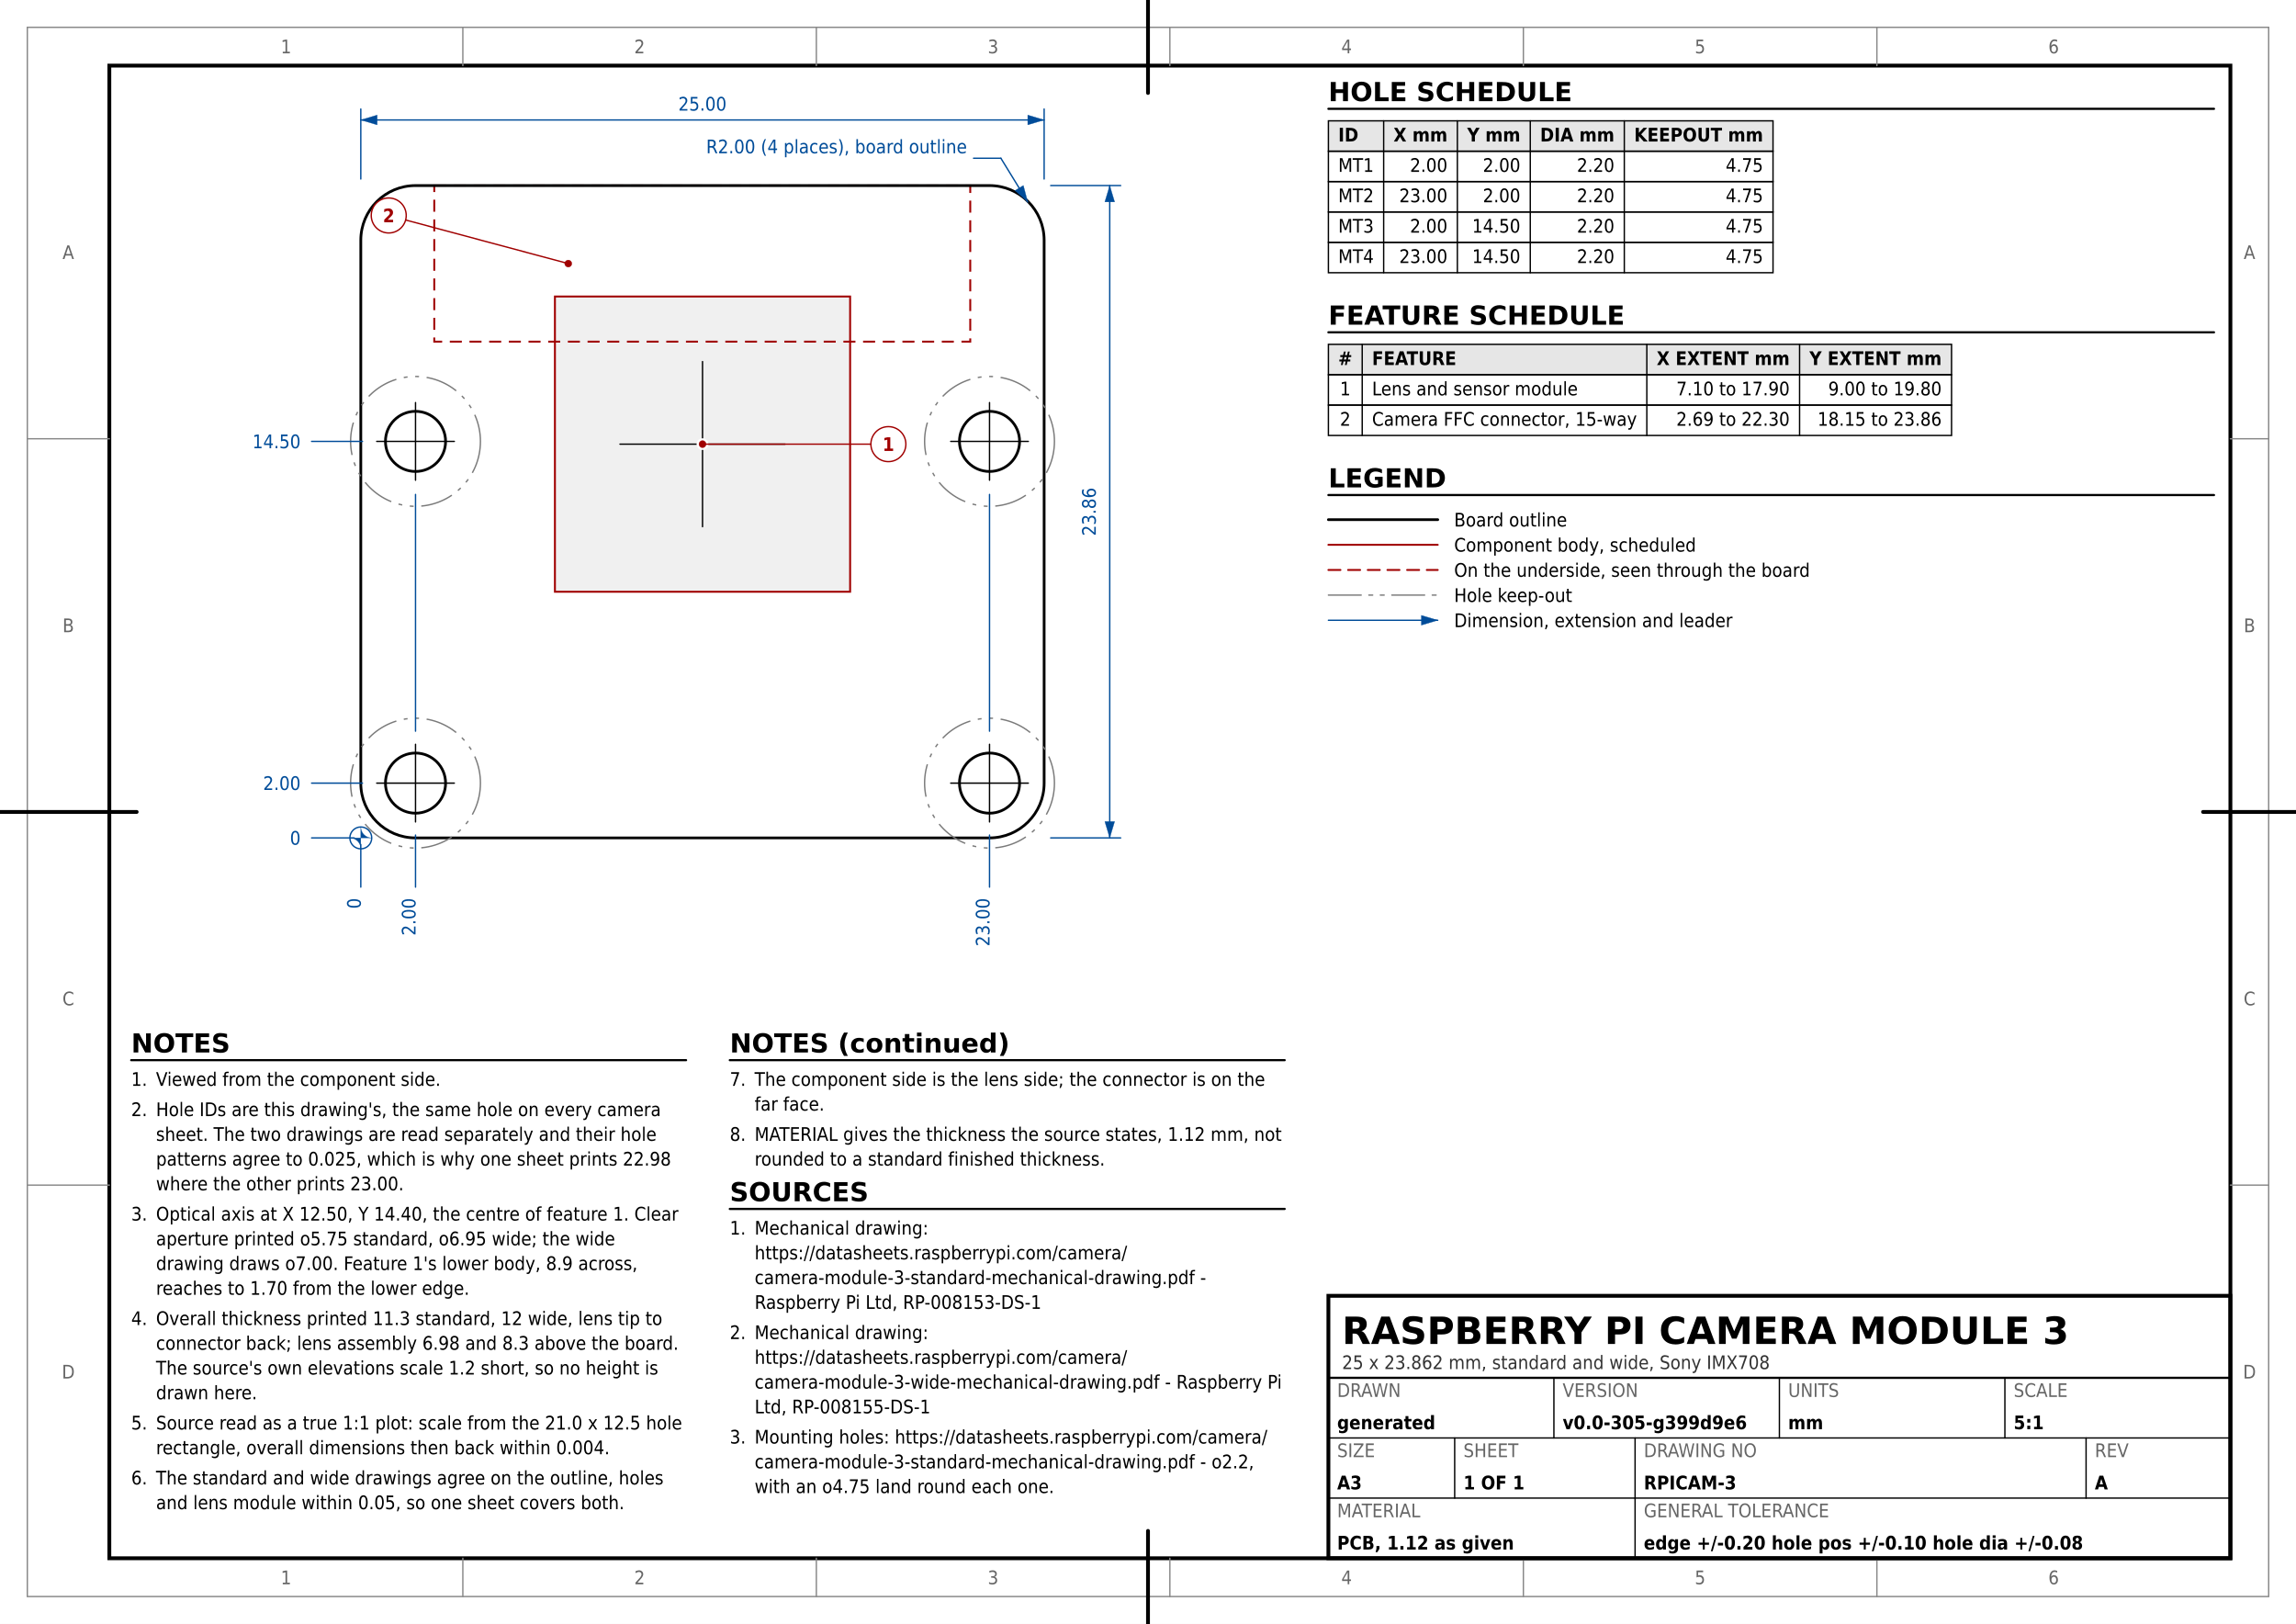
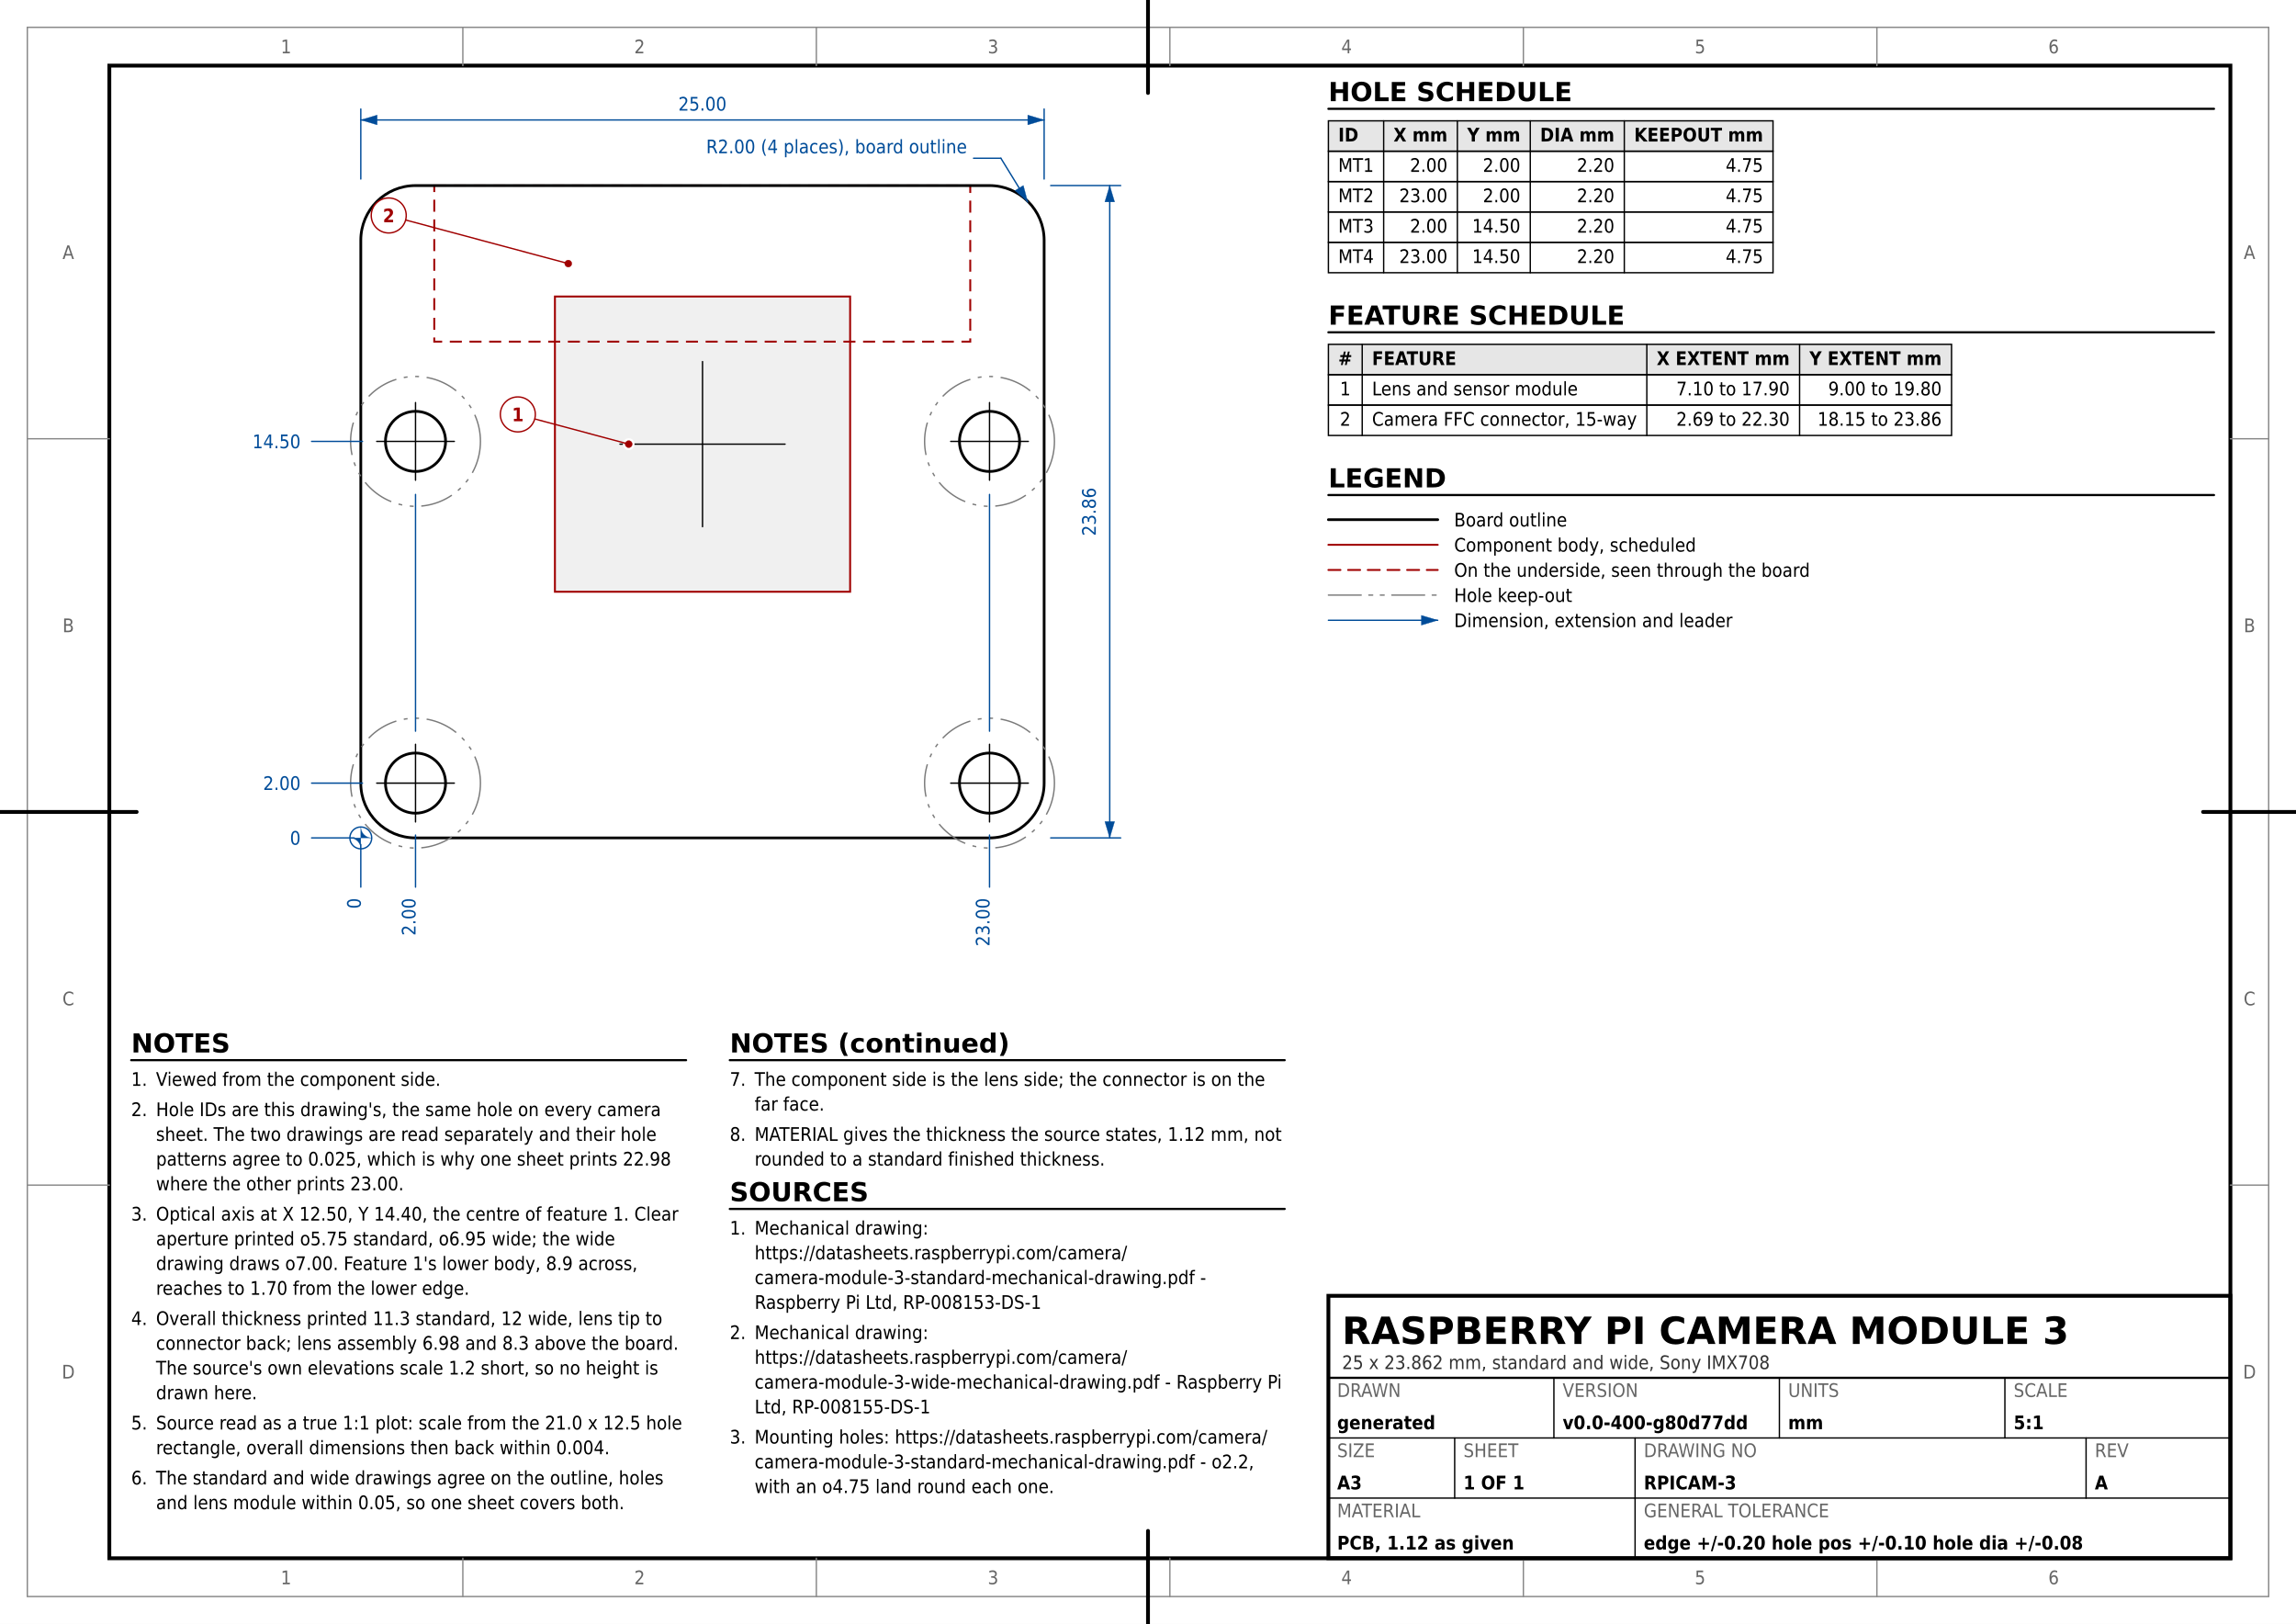
<svg xmlns="http://www.w3.org/2000/svg" version="1.1" width="420mm" height="297mm" viewBox="0 0 420 297">
  <rect width="100%" height="100%" fill="#ffffff" />
  <rect x="5" y="5" width="410" height="287" fill="none" stroke="#888888" stroke-width="0.25" />
  <rect x="20" y="12" width="388" height="273" fill="none" stroke="#000000" stroke-width="0.7" />
  <text x="52.333" y="289.75" font-family="DejaVu Sans Condensed, DejaVu Sans, Liberation Sans, sans-serif" font-size="3.429" fill="#666666" text-anchor="middle">1</text>
  <text x="52.333" y="9.75" font-family="DejaVu Sans Condensed, DejaVu Sans, Liberation Sans, sans-serif" font-size="3.429" fill="#666666" text-anchor="middle">1</text>
  <line x1="84.667" y1="292" x2="84.667" y2="285" stroke="#888888" stroke-width="0.25" stroke-linecap="round" />
  <line x1="84.667" y1="12" x2="84.667" y2="5" stroke="#888888" stroke-width="0.25" stroke-linecap="round" />
  <text x="117" y="289.75" font-family="DejaVu Sans Condensed, DejaVu Sans, Liberation Sans, sans-serif" font-size="3.429" fill="#666666" text-anchor="middle">2</text>
  <text x="117" y="9.75" font-family="DejaVu Sans Condensed, DejaVu Sans, Liberation Sans, sans-serif" font-size="3.429" fill="#666666" text-anchor="middle">2</text>
  <line x1="149.333" y1="292" x2="149.333" y2="285" stroke="#888888" stroke-width="0.25" stroke-linecap="round" />
  <line x1="149.333" y1="12" x2="149.333" y2="5" stroke="#888888" stroke-width="0.25" stroke-linecap="round" />
  <text x="181.667" y="289.75" font-family="DejaVu Sans Condensed, DejaVu Sans, Liberation Sans, sans-serif" font-size="3.429" fill="#666666" text-anchor="middle">3</text>
  <text x="181.667" y="9.75" font-family="DejaVu Sans Condensed, DejaVu Sans, Liberation Sans, sans-serif" font-size="3.429" fill="#666666" text-anchor="middle">3</text>
  <line x1="214" y1="292" x2="214" y2="285" stroke="#888888" stroke-width="0.25" stroke-linecap="round" />
  <line x1="214" y1="12" x2="214" y2="5" stroke="#888888" stroke-width="0.25" stroke-linecap="round" />
  <text x="246.333" y="289.75" font-family="DejaVu Sans Condensed, DejaVu Sans, Liberation Sans, sans-serif" font-size="3.429" fill="#666666" text-anchor="middle">4</text>
  <text x="246.333" y="9.75" font-family="DejaVu Sans Condensed, DejaVu Sans, Liberation Sans, sans-serif" font-size="3.429" fill="#666666" text-anchor="middle">4</text>
  <line x1="278.667" y1="292" x2="278.667" y2="285" stroke="#888888" stroke-width="0.25" stroke-linecap="round" />
  <line x1="278.667" y1="12" x2="278.667" y2="5" stroke="#888888" stroke-width="0.25" stroke-linecap="round" />
  <text x="311" y="289.75" font-family="DejaVu Sans Condensed, DejaVu Sans, Liberation Sans, sans-serif" font-size="3.429" fill="#666666" text-anchor="middle">5</text>
  <text x="311" y="9.75" font-family="DejaVu Sans Condensed, DejaVu Sans, Liberation Sans, sans-serif" font-size="3.429" fill="#666666" text-anchor="middle">5</text>
  <line x1="343.333" y1="292" x2="343.333" y2="285" stroke="#888888" stroke-width="0.25" stroke-linecap="round" />
  <line x1="343.333" y1="12" x2="343.333" y2="5" stroke="#888888" stroke-width="0.25" stroke-linecap="round" />
  <text x="375.667" y="289.75" font-family="DejaVu Sans Condensed, DejaVu Sans, Liberation Sans, sans-serif" font-size="3.429" fill="#666666" text-anchor="middle">6</text>
  <text x="375.667" y="9.75" font-family="DejaVu Sans Condensed, DejaVu Sans, Liberation Sans, sans-serif" font-size="3.429" fill="#666666" text-anchor="middle">6</text>
  <text x="12.5" y="252.125" font-family="DejaVu Sans Condensed, DejaVu Sans, Liberation Sans, sans-serif" font-size="3.429" fill="#666666" text-anchor="middle">D</text>
  <text x="411.5" y="252.125" font-family="DejaVu Sans Condensed, DejaVu Sans, Liberation Sans, sans-serif" font-size="3.429" fill="#666666" text-anchor="middle">D</text>
  <line x1="5" y1="216.75" x2="20" y2="216.75" stroke="#888888" stroke-width="0.25" stroke-linecap="round" />
  <line x1="408" y1="216.75" x2="415" y2="216.75" stroke="#888888" stroke-width="0.25" stroke-linecap="round" />
  <text x="12.5" y="183.875" font-family="DejaVu Sans Condensed, DejaVu Sans, Liberation Sans, sans-serif" font-size="3.429" fill="#666666" text-anchor="middle">C</text>
  <text x="411.5" y="183.875" font-family="DejaVu Sans Condensed, DejaVu Sans, Liberation Sans, sans-serif" font-size="3.429" fill="#666666" text-anchor="middle">C</text>
  <line x1="5" y1="148.5" x2="20" y2="148.5" stroke="#888888" stroke-width="0.25" stroke-linecap="round" />
  <line x1="408" y1="148.5" x2="415" y2="148.5" stroke="#888888" stroke-width="0.25" stroke-linecap="round" />
  <text x="12.5" y="115.625" font-family="DejaVu Sans Condensed, DejaVu Sans, Liberation Sans, sans-serif" font-size="3.429" fill="#666666" text-anchor="middle">B</text>
  <text x="411.5" y="115.625" font-family="DejaVu Sans Condensed, DejaVu Sans, Liberation Sans, sans-serif" font-size="3.429" fill="#666666" text-anchor="middle">B</text>
  <line x1="5" y1="80.25" x2="20" y2="80.25" stroke="#888888" stroke-width="0.25" stroke-linecap="round" />
  <line x1="408" y1="80.25" x2="415" y2="80.25" stroke="#888888" stroke-width="0.25" stroke-linecap="round" />
  <text x="12.5" y="47.375" font-family="DejaVu Sans Condensed, DejaVu Sans, Liberation Sans, sans-serif" font-size="3.429" fill="#666666" text-anchor="middle">A</text>
  <text x="411.5" y="47.375" font-family="DejaVu Sans Condensed, DejaVu Sans, Liberation Sans, sans-serif" font-size="3.429" fill="#666666" text-anchor="middle">A</text>
  <line x1="210" y1="297" x2="210" y2="280" stroke="#000000" stroke-width="0.7" stroke-linecap="round" />
  <line x1="210" y1="17" x2="210" y2="0" stroke="#000000" stroke-width="0.7" stroke-linecap="round" />
  <line x1="0" y1="148.5" x2="25" y2="148.5" stroke="#000000" stroke-width="0.7" stroke-linecap="round" />
  <line x1="403" y1="148.5" x2="420" y2="148.5" stroke="#000000" stroke-width="0.7" stroke-linecap="round" />
  <rect x="101.51" y="54.23" width="54" height="54" fill="#f0f0f0" stroke="#a00000" stroke-width="0.35" />
  <line x1="113.41" y1="81.23" x2="143.61" y2="81.23" stroke="#000000" stroke-width="0.25" stroke-linecap="round" />
  <line x1="128.51" y1="96.33" x2="128.51" y2="66.13" stroke="#000000" stroke-width="0.25" stroke-linecap="round" />
  <rect x="79.44" y="33.935" width="98.045" height="28.55" fill="none" stroke="#a00000" stroke-width="0.35" stroke-dasharray="2.2,1.4" />
  <path d="M 76 153.25 L 181 153.25 A 10 10 0 0 0 191 143.25 L 191 43.94 A 10 10 0 0 0 181 33.94 L 76 33.94 A 10 10 0 0 0 66 43.94 L 66 143.25 A 10 10 0 0 0 76 153.25 L 181 153.25 Z" fill="none" stroke="#000000" stroke-width="0.5" stroke-linejoin="round" stroke-linecap="round" />
  <circle cx="76.01" cy="143.23" r="11.875" fill="none" stroke="#7a7a7a" stroke-width="0.25" stroke-dasharray="6.0,1.4,0.7,1.4,0.7,1.4" />
  <circle cx="76.01" cy="143.23" r="5.5" fill="#ffffff" stroke="#000000" stroke-width="0.5" />
  <line x1="68.91" y1="143.23" x2="83.11" y2="143.23" stroke="#000000" stroke-width="0.25" stroke-linecap="round" />
  <line x1="76.01" y1="150.33" x2="76.01" y2="136.13" stroke="#000000" stroke-width="0.25" stroke-linecap="round" />
  <circle cx="181.01" cy="143.23" r="11.875" fill="none" stroke="#7a7a7a" stroke-width="0.25" stroke-dasharray="6.0,1.4,0.7,1.4,0.7,1.4" />
  <circle cx="181.01" cy="143.23" r="5.5" fill="#ffffff" stroke="#000000" stroke-width="0.5" />
  <line x1="173.91" y1="143.23" x2="188.11" y2="143.23" stroke="#000000" stroke-width="0.25" stroke-linecap="round" />
  <line x1="181.01" y1="150.33" x2="181.01" y2="136.13" stroke="#000000" stroke-width="0.25" stroke-linecap="round" />
  <circle cx="76.01" cy="80.73" r="11.875" fill="none" stroke="#7a7a7a" stroke-width="0.25" stroke-dasharray="6.0,1.4,0.7,1.4,0.7,1.4" />
  <circle cx="76.01" cy="80.73" r="5.5" fill="#ffffff" stroke="#000000" stroke-width="0.5" />
  <line x1="68.91" y1="80.73" x2="83.11" y2="80.73" stroke="#000000" stroke-width="0.25" stroke-linecap="round" />
  <line x1="76.01" y1="87.83" x2="76.01" y2="73.63" stroke="#000000" stroke-width="0.25" stroke-linecap="round" />
  <circle cx="181.01" cy="80.73" r="11.875" fill="none" stroke="#7a7a7a" stroke-width="0.25" stroke-dasharray="6.0,1.4,0.7,1.4,0.7,1.4" />
  <circle cx="181.01" cy="80.73" r="5.5" fill="#ffffff" stroke="#000000" stroke-width="0.5" />
  <line x1="173.91" y1="80.73" x2="188.11" y2="80.73" stroke="#000000" stroke-width="0.25" stroke-linecap="round" />
  <line x1="181.01" y1="87.83" x2="181.01" y2="73.63" stroke="#000000" stroke-width="0.25" stroke-linecap="round" />
-   <circle cx="128.51" cy="81.23" r="1.05" fill="#ffffff" stroke="#ffffff" stroke-width="0.05" />
-   <circle cx="128.51" cy="81.23" r="0.65" fill="#a00000" stroke="#a00000" stroke-width="0.05" />
-   <line x1="128.51" y1="81.23" x2="159.31" y2="81.23" stroke="#a00000" stroke-width="0.25" stroke-linecap="round" />
-   <circle cx="162.51" cy="81.23" r="3.2" fill="#ffffff" stroke="#a00000" stroke-width="0.25" />
-   <text x="162.51" y="82.48" font-family="DejaVu Sans Condensed, DejaVu Sans, Liberation Sans, sans-serif" font-size="3.429" fill="#a00000" text-anchor="middle" font-weight="bold">1</text>
+   <circle cx="115.01" cy="81.23" r="1.05" fill="#ffffff" stroke="#ffffff" stroke-width="0.05" />
+   <circle cx="115.01" cy="81.23" r="0.65" fill="#a00000" stroke="#a00000" stroke-width="0.05" />
+   <line x1="115.01" y1="81.23" x2="97.817" y2="76.623" stroke="#a00000" stroke-width="0.25" stroke-linecap="round" />
+   <circle cx="94.726" cy="75.795" r="3.2" fill="#ffffff" stroke="#a00000" stroke-width="0.25" />
+   <text x="94.726" y="77.045" font-family="DejaVu Sans Condensed, DejaVu Sans, Liberation Sans, sans-serif" font-size="3.429" fill="#a00000" text-anchor="middle" font-weight="bold">1</text>
  <circle cx="103.951" cy="48.21" r="1.05" fill="#ffffff" stroke="#ffffff" stroke-width="0.05" />
  <circle cx="103.951" cy="48.21" r="0.65" fill="#a00000" stroke="#a00000" stroke-width="0.05" />
  <line x1="103.951" y1="48.21" x2="74.201" y2="40.238" stroke="#a00000" stroke-width="0.25" stroke-linecap="round" />
  <circle cx="71.11" cy="39.41" r="3.2" fill="#ffffff" stroke="#a00000" stroke-width="0.25" />
  <text x="71.11" y="40.66" font-family="DejaVu Sans Condensed, DejaVu Sans, Liberation Sans, sans-serif" font-size="3.429" fill="#a00000" text-anchor="middle" font-weight="bold">2</text>
  <line x1="66" y1="162.25" x2="66" y2="154.45" stroke="#004c99" stroke-width="0.25" stroke-linecap="round" />
  <text x="66" y="165.231" font-family="DejaVu Sans Condensed, DejaVu Sans, Liberation Sans, sans-serif" font-size="3.429" fill="#004c99" text-anchor="middle" transform="rotate(-90 66 165.2313)">0</text>
  <line x1="76.01" y1="162.25" x2="76.01" y2="152.73" stroke="#004c99" stroke-width="0.25" stroke-linecap="round" />
  <line x1="76.01" y1="133.73" x2="76.01" y2="90.43" stroke="#004c99" stroke-width="0.25" stroke-linecap="round" />
  <text x="76.01" y="167.684" font-family="DejaVu Sans Condensed, DejaVu Sans, Liberation Sans, sans-serif" font-size="3.429" fill="#004c99" text-anchor="middle" transform="rotate(-90 76.01 167.6835)">2.00</text>
  <line x1="181.01" y1="162.25" x2="181.01" y2="152.73" stroke="#004c99" stroke-width="0.25" stroke-linecap="round" />
  <line x1="181.01" y1="133.73" x2="181.01" y2="90.43" stroke="#004c99" stroke-width="0.25" stroke-linecap="round" />
  <text x="181.01" y="168.665" font-family="DejaVu Sans Condensed, DejaVu Sans, Liberation Sans, sans-serif" font-size="3.429" fill="#004c99" text-anchor="middle" transform="rotate(-90 181.01 168.6648)">23.00</text>
  <line x1="57" y1="153.25" x2="64.8" y2="153.25" stroke="#004c99" stroke-width="0.25" stroke-linecap="round" />
  <text x="55" y="154.5" font-family="DejaVu Sans Condensed, DejaVu Sans, Liberation Sans, sans-serif" font-size="3.429" fill="#004c99" text-anchor="end">0</text>
  <line x1="57" y1="143.23" x2="66.31" y2="143.23" stroke="#004c99" stroke-width="0.25" stroke-linecap="round" />
  <text x="55" y="144.48" font-family="DejaVu Sans Condensed, DejaVu Sans, Liberation Sans, sans-serif" font-size="3.429" fill="#004c99" text-anchor="end">2.00</text>
  <line x1="57" y1="80.73" x2="66.31" y2="80.73" stroke="#004c99" stroke-width="0.25" stroke-linecap="round" />
  <text x="55" y="81.98" font-family="DejaVu Sans Condensed, DejaVu Sans, Liberation Sans, sans-serif" font-size="3.429" fill="#004c99" text-anchor="end">14.50</text>
  <line x1="66" y1="32.74" x2="66" y2="19.94" stroke="#004c99" stroke-width="0.25" stroke-linecap="round" />
  <line x1="191" y1="32.74" x2="191" y2="19.94" stroke="#004c99" stroke-width="0.25" stroke-linecap="round" />
  <line x1="66" y1="21.94" x2="191" y2="21.94" stroke="#004c99" stroke-width="0.25" stroke-linecap="round" />
  <polygon points="66,21.94 69,22.84 69,21.04" fill="#004c99" stroke="#004c99" stroke-width="0.05" stroke-linejoin="round" />
  <polygon points="191,21.94 188,21.04 188,22.84" fill="#004c99" stroke="#004c99" stroke-width="0.05" stroke-linejoin="round" />
  <text x="128.5" y="20.231" font-family="DejaVu Sans Condensed, DejaVu Sans, Liberation Sans, sans-serif" font-size="3.429" fill="#004c99" text-anchor="middle">25.00</text>
  <line x1="192.2" y1="153.25" x2="205" y2="153.25" stroke="#004c99" stroke-width="0.25" stroke-linecap="round" />
  <line x1="192.2" y1="33.94" x2="205" y2="33.94" stroke="#004c99" stroke-width="0.25" stroke-linecap="round" />
  <line x1="203" y1="153.25" x2="203" y2="33.94" stroke="#004c99" stroke-width="0.25" stroke-linecap="round" />
  <polygon points="203,153.25 203.9,150.25 202.1,150.25" fill="#004c99" stroke="#004c99" stroke-width="0.05" stroke-linejoin="round" />
  <polygon points="203,33.94 202.1,36.94 203.9,36.94" fill="#004c99" stroke="#004c99" stroke-width="0.05" stroke-linejoin="round" />
  <text x="200.445" y="93.595" font-family="DejaVu Sans Condensed, DejaVu Sans, Liberation Sans, sans-serif" font-size="3.429" fill="#004c99" text-anchor="middle" transform="rotate(-90 200.4453 93.595)">23.86</text>
  <circle cx="66" cy="153.25" r="2" fill="none" stroke="#004c99" stroke-width="0.25" />
  <path d="M 66.0 153.25 L 68.0 153.25 A 2.0 2.0 0 0 1 66.0 151.25 Z" fill="#004c99" stroke="#004c99" stroke-width="0.05" stroke-linejoin="round" stroke-linecap="round" />
  <path d="M 66.0 153.25 L 64.0 153.25 A 2.0 2.0 0 0 1 66.0 155.25 Z" fill="#004c99" stroke="#004c99" stroke-width="0.05" stroke-linejoin="round" stroke-linecap="round" />
  <polygon points="188,36.94 187.197,33.913 185.663,34.855" fill="#004c99" stroke="#004c99" stroke-width="0.05" stroke-linejoin="round" />
  <line x1="188" y1="36.94" x2="183.087" y2="28.94" stroke="#004c99" stroke-width="0.25" stroke-linecap="round" />
  <line x1="183.087" y1="28.94" x2="178.087" y2="28.94" stroke="#004c99" stroke-width="0.25" stroke-linecap="round" />
  <text x="176.887" y="28.04" font-family="DejaVu Sans Condensed, DejaVu Sans, Liberation Sans, sans-serif" font-size="3.429" fill="#004c99" text-anchor="end">R2.00 (4 places), board outline</text>
  <text x="243" y="18.5" font-family="DejaVu Sans, Liberation Sans, sans-serif" font-size="4.801" fill="#000000" text-anchor="start" font-weight="bold">HOLE SCHEDULE</text>
  <line x1="243" y1="19.9" x2="405" y2="19.9" stroke="#000000" stroke-width="0.4" stroke-linecap="round" />
  <rect x="243" y="22.1" width="81.333" height="5.556" fill="#e6e6e6" stroke="#000000" stroke-width="0.25" />
  <text x="244.8" y="25.878" font-family="DejaVu Sans Condensed, DejaVu Sans, Liberation Sans, sans-serif" font-size="3.429" fill="#000000" text-anchor="start" font-weight="bold">ID</text>
  <text x="264.791" y="25.878" font-family="DejaVu Sans Condensed, DejaVu Sans, Liberation Sans, sans-serif" font-size="3.429" fill="#000000" text-anchor="end" font-weight="bold">X mm</text>
  <text x="278.129" y="25.878" font-family="DejaVu Sans Condensed, DejaVu Sans, Liberation Sans, sans-serif" font-size="3.429" fill="#000000" text-anchor="end" font-weight="bold">Y mm</text>
  <text x="295.329" y="25.878" font-family="DejaVu Sans Condensed, DejaVu Sans, Liberation Sans, sans-serif" font-size="3.429" fill="#000000" text-anchor="end" font-weight="bold">DIA mm</text>
  <text x="322.533" y="25.878" font-family="DejaVu Sans Condensed, DejaVu Sans, Liberation Sans, sans-serif" font-size="3.429" fill="#000000" text-anchor="end" font-weight="bold">KEEPOUT mm</text>
  <rect x="243" y="27.656" width="81.333" height="5.556" fill="none" stroke="#000000" stroke-width="0.25" />
  <text x="244.8" y="31.433" font-family="DejaVu Sans Condensed, DejaVu Sans, Liberation Sans, sans-serif" font-size="3.429" fill="#000000" text-anchor="start">MT1</text>
  <text x="264.791" y="31.433" font-family="DejaVu Sans Condensed, DejaVu Sans, Liberation Sans, sans-serif" font-size="3.429" fill="#000000" text-anchor="end">2.00</text>
  <text x="278.129" y="31.433" font-family="DejaVu Sans Condensed, DejaVu Sans, Liberation Sans, sans-serif" font-size="3.429" fill="#000000" text-anchor="end">2.00</text>
  <text x="295.329" y="31.433" font-family="DejaVu Sans Condensed, DejaVu Sans, Liberation Sans, sans-serif" font-size="3.429" fill="#000000" text-anchor="end">2.20</text>
  <text x="322.533" y="31.433" font-family="DejaVu Sans Condensed, DejaVu Sans, Liberation Sans, sans-serif" font-size="3.429" fill="#000000" text-anchor="end">4.75</text>
  <rect x="243" y="33.211" width="81.333" height="5.556" fill="none" stroke="#000000" stroke-width="0.25" />
  <text x="244.8" y="36.989" font-family="DejaVu Sans Condensed, DejaVu Sans, Liberation Sans, sans-serif" font-size="3.429" fill="#000000" text-anchor="start">MT2</text>
  <text x="264.791" y="36.989" font-family="DejaVu Sans Condensed, DejaVu Sans, Liberation Sans, sans-serif" font-size="3.429" fill="#000000" text-anchor="end">23.00</text>
  <text x="278.129" y="36.989" font-family="DejaVu Sans Condensed, DejaVu Sans, Liberation Sans, sans-serif" font-size="3.429" fill="#000000" text-anchor="end">2.00</text>
  <text x="295.329" y="36.989" font-family="DejaVu Sans Condensed, DejaVu Sans, Liberation Sans, sans-serif" font-size="3.429" fill="#000000" text-anchor="end">2.20</text>
  <text x="322.533" y="36.989" font-family="DejaVu Sans Condensed, DejaVu Sans, Liberation Sans, sans-serif" font-size="3.429" fill="#000000" text-anchor="end">4.75</text>
  <rect x="243" y="38.767" width="81.333" height="5.556" fill="none" stroke="#000000" stroke-width="0.25" />
  <text x="244.8" y="42.544" font-family="DejaVu Sans Condensed, DejaVu Sans, Liberation Sans, sans-serif" font-size="3.429" fill="#000000" text-anchor="start">MT3</text>
  <text x="264.791" y="42.544" font-family="DejaVu Sans Condensed, DejaVu Sans, Liberation Sans, sans-serif" font-size="3.429" fill="#000000" text-anchor="end">2.00</text>
  <text x="278.129" y="42.544" font-family="DejaVu Sans Condensed, DejaVu Sans, Liberation Sans, sans-serif" font-size="3.429" fill="#000000" text-anchor="end">14.50</text>
  <text x="295.329" y="42.544" font-family="DejaVu Sans Condensed, DejaVu Sans, Liberation Sans, sans-serif" font-size="3.429" fill="#000000" text-anchor="end">2.20</text>
  <text x="322.533" y="42.544" font-family="DejaVu Sans Condensed, DejaVu Sans, Liberation Sans, sans-serif" font-size="3.429" fill="#000000" text-anchor="end">4.75</text>
  <rect x="243" y="44.322" width="81.333" height="5.556" fill="none" stroke="#000000" stroke-width="0.25" />
  <text x="244.8" y="48.1" font-family="DejaVu Sans Condensed, DejaVu Sans, Liberation Sans, sans-serif" font-size="3.429" fill="#000000" text-anchor="start">MT4</text>
  <text x="264.791" y="48.1" font-family="DejaVu Sans Condensed, DejaVu Sans, Liberation Sans, sans-serif" font-size="3.429" fill="#000000" text-anchor="end">23.00</text>
  <text x="278.129" y="48.1" font-family="DejaVu Sans Condensed, DejaVu Sans, Liberation Sans, sans-serif" font-size="3.429" fill="#000000" text-anchor="end">14.50</text>
  <text x="295.329" y="48.1" font-family="DejaVu Sans Condensed, DejaVu Sans, Liberation Sans, sans-serif" font-size="3.429" fill="#000000" text-anchor="end">2.20</text>
  <text x="322.533" y="48.1" font-family="DejaVu Sans Condensed, DejaVu Sans, Liberation Sans, sans-serif" font-size="3.429" fill="#000000" text-anchor="end">4.75</text>
  <line x1="253.109" y1="22.1" x2="253.109" y2="49.878" stroke="#000000" stroke-width="0.25" stroke-linecap="round" />
  <line x1="266.591" y1="22.1" x2="266.591" y2="49.878" stroke="#000000" stroke-width="0.25" stroke-linecap="round" />
  <line x1="279.929" y1="22.1" x2="279.929" y2="49.878" stroke="#000000" stroke-width="0.25" stroke-linecap="round" />
  <line x1="297.129" y1="22.1" x2="297.129" y2="49.878" stroke="#000000" stroke-width="0.25" stroke-linecap="round" />
  <text x="243" y="59.378" font-family="DejaVu Sans, Liberation Sans, sans-serif" font-size="4.801" fill="#000000" text-anchor="start" font-weight="bold">FEATURE SCHEDULE</text>
  <line x1="243" y1="60.778" x2="405" y2="60.778" stroke="#000000" stroke-width="0.4" stroke-linecap="round" />
  <rect x="243" y="62.978" width="113.99" height="5.556" fill="#e6e6e6" stroke="#000000" stroke-width="0.25" />
  <text x="246.093" y="66.756" font-family="DejaVu Sans Condensed, DejaVu Sans, Liberation Sans, sans-serif" font-size="3.429" fill="#000000" text-anchor="middle" font-weight="bold">#</text>
  <text x="250.985" y="66.756" font-family="DejaVu Sans Condensed, DejaVu Sans, Liberation Sans, sans-serif" font-size="3.429" fill="#000000" text-anchor="start" font-weight="bold">FEATURE</text>
  <text x="327.392" y="66.756" font-family="DejaVu Sans Condensed, DejaVu Sans, Liberation Sans, sans-serif" font-size="3.429" fill="#000000" text-anchor="end" font-weight="bold">X EXTENT mm</text>
  <text x="355.19" y="66.756" font-family="DejaVu Sans Condensed, DejaVu Sans, Liberation Sans, sans-serif" font-size="3.429" fill="#000000" text-anchor="end" font-weight="bold">Y EXTENT mm</text>
  <rect x="243" y="68.533" width="113.99" height="5.556" fill="none" stroke="#000000" stroke-width="0.25" />
  <text x="246.093" y="72.311" font-family="DejaVu Sans Condensed, DejaVu Sans, Liberation Sans, sans-serif" font-size="3.429" fill="#000000" text-anchor="middle">1</text>
  <text x="250.985" y="72.311" font-family="DejaVu Sans Condensed, DejaVu Sans, Liberation Sans, sans-serif" font-size="3.429" fill="#000000" text-anchor="start">Lens and sensor module</text>
  <text x="327.392" y="72.311" font-family="DejaVu Sans Condensed, DejaVu Sans, Liberation Sans, sans-serif" font-size="3.429" fill="#000000" text-anchor="end">7.10 to 17.90</text>
  <text x="355.19" y="72.311" font-family="DejaVu Sans Condensed, DejaVu Sans, Liberation Sans, sans-serif" font-size="3.429" fill="#000000" text-anchor="end">9.00 to 19.80</text>
  <rect x="243" y="74.089" width="113.99" height="5.556" fill="none" stroke="#000000" stroke-width="0.25" />
  <text x="246.093" y="77.867" font-family="DejaVu Sans Condensed, DejaVu Sans, Liberation Sans, sans-serif" font-size="3.429" fill="#000000" text-anchor="middle">2</text>
  <text x="250.985" y="77.867" font-family="DejaVu Sans Condensed, DejaVu Sans, Liberation Sans, sans-serif" font-size="3.429" fill="#000000" text-anchor="start">Camera FFC connector, 15-way</text>
  <text x="327.392" y="77.867" font-family="DejaVu Sans Condensed, DejaVu Sans, Liberation Sans, sans-serif" font-size="3.429" fill="#000000" text-anchor="end">2.69 to 22.30</text>
  <text x="355.19" y="77.867" font-family="DejaVu Sans Condensed, DejaVu Sans, Liberation Sans, sans-serif" font-size="3.429" fill="#000000" text-anchor="end">18.15 to 23.86</text>
  <line x1="249.185" y1="62.978" x2="249.185" y2="79.644" stroke="#000000" stroke-width="0.25" stroke-linecap="round" />
  <line x1="301.249" y1="62.978" x2="301.249" y2="79.644" stroke="#000000" stroke-width="0.25" stroke-linecap="round" />
  <line x1="329.192" y1="62.978" x2="329.192" y2="79.644" stroke="#000000" stroke-width="0.25" stroke-linecap="round" />
  <text x="243" y="89.144" font-family="DejaVu Sans, Liberation Sans, sans-serif" font-size="4.801" fill="#000000" text-anchor="start" font-weight="bold">LEGEND</text>
  <line x1="243" y1="90.544" x2="405" y2="90.544" stroke="#000000" stroke-width="0.4" stroke-linecap="round" />
  <line x1="243" y1="95.044" x2="263" y2="95.044" stroke="#000000" stroke-width="0.5" stroke-linecap="round" />
  <text x="266" y="96.294" font-family="DejaVu Sans Condensed, DejaVu Sans, Liberation Sans, sans-serif" font-size="3.429" fill="#000000" text-anchor="start">Board outline</text>
  <line x1="243" y1="99.644" x2="263" y2="99.644" stroke="#a00000" stroke-width="0.35" stroke-linecap="round" />
  <text x="266" y="100.894" font-family="DejaVu Sans Condensed, DejaVu Sans, Liberation Sans, sans-serif" font-size="3.429" fill="#000000" text-anchor="start">Component body, scheduled</text>
  <line x1="243" y1="104.244" x2="263" y2="104.244" stroke="#a00000" stroke-width="0.35" stroke-linecap="round" stroke-dasharray="2.2,1.4" />
  <text x="266" y="105.494" font-family="DejaVu Sans Condensed, DejaVu Sans, Liberation Sans, sans-serif" font-size="3.429" fill="#000000" text-anchor="start">On the underside, seen through the board</text>
  <line x1="243" y1="108.844" x2="263" y2="108.844" stroke="#7a7a7a" stroke-width="0.25" stroke-linecap="round" stroke-dasharray="6.0,1.4,0.7,1.4,0.7,1.4" />
  <text x="266" y="110.094" font-family="DejaVu Sans Condensed, DejaVu Sans, Liberation Sans, sans-serif" font-size="3.429" fill="#000000" text-anchor="start">Hole keep-out</text>
  <line x1="243" y1="113.444" x2="263" y2="113.444" stroke="#004c99" stroke-width="0.25" stroke-linecap="round" />
  <polygon points="263,113.444 260,112.544 260,114.344" fill="#004c99" stroke="#004c99" stroke-width="0.05" stroke-linejoin="round" />
  <text x="266" y="114.694" font-family="DejaVu Sans Condensed, DejaVu Sans, Liberation Sans, sans-serif" font-size="3.429" fill="#000000" text-anchor="start">Dimension, extension and leader</text>
  <text x="24" y="192.5" font-family="DejaVu Sans, Liberation Sans, sans-serif" font-size="4.801" fill="#000000" text-anchor="start" font-weight="bold">NOTES</text>
  <line x1="24" y1="193.9" x2="125.5" y2="193.9" stroke="#000000" stroke-width="0.4" stroke-linecap="round" />
  <text x="24" y="198.6" font-family="DejaVu Sans Condensed, DejaVu Sans, Liberation Sans, sans-serif" font-size="3.429" fill="#000000" text-anchor="start">1.</text>
  <text x="28.542" y="198.6" font-family="DejaVu Sans Condensed, DejaVu Sans, Liberation Sans, sans-serif" font-size="3.429" fill="#000000" text-anchor="start">Viewed from the component side.</text>
  <text x="24" y="204.127" font-family="DejaVu Sans Condensed, DejaVu Sans, Liberation Sans, sans-serif" font-size="3.429" fill="#000000" text-anchor="start">2.</text>
  <text x="28.542" y="204.127" font-family="DejaVu Sans Condensed, DejaVu Sans, Liberation Sans, sans-serif" font-size="3.429" fill="#000000" text-anchor="start">Hole IDs are this drawing's, the same hole on every camera</text>
  <text x="28.542" y="208.654" font-family="DejaVu Sans Condensed, DejaVu Sans, Liberation Sans, sans-serif" font-size="3.429" fill="#000000" text-anchor="start">sheet. The two drawings are read separately and their hole</text>
  <text x="28.542" y="213.18" font-family="DejaVu Sans Condensed, DejaVu Sans, Liberation Sans, sans-serif" font-size="3.429" fill="#000000" text-anchor="start">patterns agree to 0.025, which is why one sheet prints 22.98</text>
  <text x="28.542" y="217.707" font-family="DejaVu Sans Condensed, DejaVu Sans, Liberation Sans, sans-serif" font-size="3.429" fill="#000000" text-anchor="start">where the other prints 23.00.</text>
  <text x="24" y="223.234" font-family="DejaVu Sans Condensed, DejaVu Sans, Liberation Sans, sans-serif" font-size="3.429" fill="#000000" text-anchor="start">3.</text>
  <text x="28.542" y="223.234" font-family="DejaVu Sans Condensed, DejaVu Sans, Liberation Sans, sans-serif" font-size="3.429" fill="#000000" text-anchor="start">Optical axis at X 12.50, Y 14.40, the centre of feature 1. Clear</text>
  <text x="28.542" y="227.761" font-family="DejaVu Sans Condensed, DejaVu Sans, Liberation Sans, sans-serif" font-size="3.429" fill="#000000" text-anchor="start">aperture printed o5.75 standard, o6.95 wide; the wide</text>
  <text x="28.542" y="232.287" font-family="DejaVu Sans Condensed, DejaVu Sans, Liberation Sans, sans-serif" font-size="3.429" fill="#000000" text-anchor="start">drawing draws o7.00. Feature 1's lower body, 8.9 across,</text>
  <text x="28.542" y="236.814" font-family="DejaVu Sans Condensed, DejaVu Sans, Liberation Sans, sans-serif" font-size="3.429" fill="#000000" text-anchor="start">reaches to 1.70 from the lower edge.</text>
  <text x="24" y="242.341" font-family="DejaVu Sans Condensed, DejaVu Sans, Liberation Sans, sans-serif" font-size="3.429" fill="#000000" text-anchor="start">4.</text>
  <text x="28.542" y="242.341" font-family="DejaVu Sans Condensed, DejaVu Sans, Liberation Sans, sans-serif" font-size="3.429" fill="#000000" text-anchor="start">Overall thickness printed 11.3 standard, 12 wide, lens tip to</text>
  <text x="28.542" y="246.868" font-family="DejaVu Sans Condensed, DejaVu Sans, Liberation Sans, sans-serif" font-size="3.429" fill="#000000" text-anchor="start">connector back; lens assembly 6.98 and 8.3 above the board.</text>
  <text x="28.542" y="251.394" font-family="DejaVu Sans Condensed, DejaVu Sans, Liberation Sans, sans-serif" font-size="3.429" fill="#000000" text-anchor="start">The source's own elevations scale 1.2 short, so no height is</text>
  <text x="28.542" y="255.921" font-family="DejaVu Sans Condensed, DejaVu Sans, Liberation Sans, sans-serif" font-size="3.429" fill="#000000" text-anchor="start">drawn here.</text>
  <text x="24" y="261.448" font-family="DejaVu Sans Condensed, DejaVu Sans, Liberation Sans, sans-serif" font-size="3.429" fill="#000000" text-anchor="start">5.</text>
  <text x="28.542" y="261.448" font-family="DejaVu Sans Condensed, DejaVu Sans, Liberation Sans, sans-serif" font-size="3.429" fill="#000000" text-anchor="start">Source read as a true 1:1 plot: scale from the 21.0 x 12.5 hole</text>
  <text x="28.542" y="265.974" font-family="DejaVu Sans Condensed, DejaVu Sans, Liberation Sans, sans-serif" font-size="3.429" fill="#000000" text-anchor="start">rectangle, overall dimensions then back within 0.004.</text>
  <text x="24" y="271.501" font-family="DejaVu Sans Condensed, DejaVu Sans, Liberation Sans, sans-serif" font-size="3.429" fill="#000000" text-anchor="start">6.</text>
  <text x="28.542" y="271.501" font-family="DejaVu Sans Condensed, DejaVu Sans, Liberation Sans, sans-serif" font-size="3.429" fill="#000000" text-anchor="start">The standard and wide drawings agree on the outline, holes</text>
  <text x="28.542" y="276.028" font-family="DejaVu Sans Condensed, DejaVu Sans, Liberation Sans, sans-serif" font-size="3.429" fill="#000000" text-anchor="start">and lens module within 0.05, so one sheet covers both.</text>
  <text x="133.5" y="192.5" font-family="DejaVu Sans, Liberation Sans, sans-serif" font-size="4.801" fill="#000000" text-anchor="start" font-weight="bold">NOTES (continued)</text>
  <line x1="133.5" y1="193.9" x2="235" y2="193.9" stroke="#000000" stroke-width="0.4" stroke-linecap="round" />
  <text x="133.5" y="198.6" font-family="DejaVu Sans Condensed, DejaVu Sans, Liberation Sans, sans-serif" font-size="3.429" fill="#000000" text-anchor="start">7.</text>
  <text x="138.042" y="198.6" font-family="DejaVu Sans Condensed, DejaVu Sans, Liberation Sans, sans-serif" font-size="3.429" fill="#000000" text-anchor="start">The component side is the lens side; the connector is on the</text>
  <text x="138.042" y="203.127" font-family="DejaVu Sans Condensed, DejaVu Sans, Liberation Sans, sans-serif" font-size="3.429" fill="#000000" text-anchor="start">far face.</text>
  <text x="133.5" y="208.654" font-family="DejaVu Sans Condensed, DejaVu Sans, Liberation Sans, sans-serif" font-size="3.429" fill="#000000" text-anchor="start">8.</text>
  <text x="138.042" y="208.654" font-family="DejaVu Sans Condensed, DejaVu Sans, Liberation Sans, sans-serif" font-size="3.429" fill="#000000" text-anchor="start">MATERIAL gives the thickness the source states, 1.12 mm, not</text>
  <text x="138.042" y="213.18" font-family="DejaVu Sans Condensed, DejaVu Sans, Liberation Sans, sans-serif" font-size="3.429" fill="#000000" text-anchor="start">rounded to a standard finished thickness.</text>
  <text x="133.5" y="219.707" font-family="DejaVu Sans, Liberation Sans, sans-serif" font-size="4.801" fill="#000000" text-anchor="start" font-weight="bold">SOURCES</text>
  <line x1="133.5" y1="221.107" x2="235" y2="221.107" stroke="#000000" stroke-width="0.4" stroke-linecap="round" />
  <text x="133.5" y="225.807" font-family="DejaVu Sans Condensed, DejaVu Sans, Liberation Sans, sans-serif" font-size="3.429" fill="#000000" text-anchor="start">1.</text>
  <text x="138.042" y="225.807" font-family="DejaVu Sans Condensed, DejaVu Sans, Liberation Sans, sans-serif" font-size="3.429" fill="#000000" text-anchor="start">Mechanical drawing:</text>
  <text x="138.042" y="230.334" font-family="DejaVu Sans Condensed, DejaVu Sans, Liberation Sans, sans-serif" font-size="3.429" fill="#000000" text-anchor="start">https://datasheets.raspberrypi.com/camera/</text>
  <text x="138.042" y="234.861" font-family="DejaVu Sans Condensed, DejaVu Sans, Liberation Sans, sans-serif" font-size="3.429" fill="#000000" text-anchor="start">camera-module-3-standard-mechanical-drawing.pdf -</text>
  <text x="138.042" y="239.387" font-family="DejaVu Sans Condensed, DejaVu Sans, Liberation Sans, sans-serif" font-size="3.429" fill="#000000" text-anchor="start">Raspberry Pi Ltd, RP-008153-DS-1</text>
  <text x="133.5" y="244.914" font-family="DejaVu Sans Condensed, DejaVu Sans, Liberation Sans, sans-serif" font-size="3.429" fill="#000000" text-anchor="start">2.</text>
  <text x="138.042" y="244.914" font-family="DejaVu Sans Condensed, DejaVu Sans, Liberation Sans, sans-serif" font-size="3.429" fill="#000000" text-anchor="start">Mechanical drawing:</text>
  <text x="138.042" y="249.441" font-family="DejaVu Sans Condensed, DejaVu Sans, Liberation Sans, sans-serif" font-size="3.429" fill="#000000" text-anchor="start">https://datasheets.raspberrypi.com/camera/</text>
  <text x="138.042" y="253.968" font-family="DejaVu Sans Condensed, DejaVu Sans, Liberation Sans, sans-serif" font-size="3.429" fill="#000000" text-anchor="start">camera-module-3-wide-mechanical-drawing.pdf - Raspberry Pi</text>
  <text x="138.042" y="258.494" font-family="DejaVu Sans Condensed, DejaVu Sans, Liberation Sans, sans-serif" font-size="3.429" fill="#000000" text-anchor="start">Ltd, RP-008155-DS-1</text>
  <text x="133.5" y="264.021" font-family="DejaVu Sans Condensed, DejaVu Sans, Liberation Sans, sans-serif" font-size="3.429" fill="#000000" text-anchor="start">3.</text>
  <text x="138.042" y="264.021" font-family="DejaVu Sans Condensed, DejaVu Sans, Liberation Sans, sans-serif" font-size="3.429" fill="#000000" text-anchor="start">Mounting holes: https://datasheets.raspberrypi.com/camera/</text>
  <text x="138.042" y="268.548" font-family="DejaVu Sans Condensed, DejaVu Sans, Liberation Sans, sans-serif" font-size="3.429" fill="#000000" text-anchor="start">camera-module-3-standard-mechanical-drawing.pdf - o2.2,</text>
  <text x="138.042" y="273.075" font-family="DejaVu Sans Condensed, DejaVu Sans, Liberation Sans, sans-serif" font-size="3.429" fill="#000000" text-anchor="start">with an o4.75 land round each one.</text>
  <rect x="243" y="237" width="165" height="48" fill="none" stroke="#000000" stroke-width="0.7" />
  <line x1="243" y1="252" x2="408" y2="252" stroke="#000000" stroke-width="0.4" stroke-linecap="round" />
  <text x="245.5" y="245.8" font-family="DejaVu Sans, Liberation Sans, sans-serif" font-size="6.859" fill="#000000" text-anchor="start" font-weight="bold">RASPBERRY PI CAMERA MODULE 3</text>
  <text x="245.5" y="250.4" font-family="DejaVu Sans Condensed, DejaVu Sans, Liberation Sans, sans-serif" font-size="3.429" fill="#333333" text-anchor="start">25 x 23.862 mm, standard and wide, Sony IMX708</text>
  <text x="244.6" y="255.5" font-family="DejaVu Sans Condensed, DejaVu Sans, Liberation Sans, sans-serif" font-size="3.429" fill="#666666" text-anchor="start">DRAWN</text>
  <text x="244.6" y="261.4" font-family="DejaVu Sans Condensed, DejaVu Sans, Liberation Sans, sans-serif" font-size="3.429" fill="#000000" text-anchor="start" font-weight="bold">generated</text>
  <line x1="284.25" y1="263" x2="284.25" y2="252" stroke="#000000" stroke-width="0.25" stroke-linecap="round" />
  <text x="285.85" y="255.5" font-family="DejaVu Sans Condensed, DejaVu Sans, Liberation Sans, sans-serif" font-size="3.429" fill="#666666" text-anchor="start">VERSION</text>
-   <text x="285.85" y="261.4" font-family="DejaVu Sans Condensed, DejaVu Sans, Liberation Sans, sans-serif" font-size="3.429" fill="#000000" text-anchor="start" font-weight="bold">v0.0-305-g399d9e6</text>
+   <text x="285.85" y="261.4" font-family="DejaVu Sans Condensed, DejaVu Sans, Liberation Sans, sans-serif" font-size="3.429" fill="#000000" text-anchor="start" font-weight="bold">v0.0-400-g80d77dd</text>
  <line x1="325.5" y1="263" x2="325.5" y2="252" stroke="#000000" stroke-width="0.25" stroke-linecap="round" />
  <text x="327.1" y="255.5" font-family="DejaVu Sans Condensed, DejaVu Sans, Liberation Sans, sans-serif" font-size="3.429" fill="#666666" text-anchor="start">UNITS</text>
  <text x="327.1" y="261.4" font-family="DejaVu Sans Condensed, DejaVu Sans, Liberation Sans, sans-serif" font-size="3.429" fill="#000000" text-anchor="start" font-weight="bold">mm</text>
  <line x1="366.75" y1="263" x2="366.75" y2="252" stroke="#000000" stroke-width="0.25" stroke-linecap="round" />
  <text x="368.35" y="255.5" font-family="DejaVu Sans Condensed, DejaVu Sans, Liberation Sans, sans-serif" font-size="3.429" fill="#666666" text-anchor="start">SCALE</text>
  <text x="368.35" y="261.4" font-family="DejaVu Sans Condensed, DejaVu Sans, Liberation Sans, sans-serif" font-size="3.429" fill="#000000" text-anchor="start" font-weight="bold">5:1</text>
  <line x1="243" y1="263" x2="408" y2="263" stroke="#000000" stroke-width="0.25" stroke-linecap="round" />
  <text x="244.6" y="266.5" font-family="DejaVu Sans Condensed, DejaVu Sans, Liberation Sans, sans-serif" font-size="3.429" fill="#666666" text-anchor="start">SIZE</text>
  <text x="244.6" y="272.4" font-family="DejaVu Sans Condensed, DejaVu Sans, Liberation Sans, sans-serif" font-size="3.429" fill="#000000" text-anchor="start" font-weight="bold">A3</text>
  <line x1="266.1" y1="274" x2="266.1" y2="263" stroke="#000000" stroke-width="0.25" stroke-linecap="round" />
  <text x="267.7" y="266.5" font-family="DejaVu Sans Condensed, DejaVu Sans, Liberation Sans, sans-serif" font-size="3.429" fill="#666666" text-anchor="start">SHEET</text>
  <text x="267.7" y="272.4" font-family="DejaVu Sans Condensed, DejaVu Sans, Liberation Sans, sans-serif" font-size="3.429" fill="#000000" text-anchor="start" font-weight="bold">1 OF 1</text>
  <line x1="299.1" y1="274" x2="299.1" y2="263" stroke="#000000" stroke-width="0.25" stroke-linecap="round" />
  <text x="300.7" y="266.5" font-family="DejaVu Sans Condensed, DejaVu Sans, Liberation Sans, sans-serif" font-size="3.429" fill="#666666" text-anchor="start">DRAWING NO</text>
  <text x="300.7" y="272.4" font-family="DejaVu Sans Condensed, DejaVu Sans, Liberation Sans, sans-serif" font-size="3.429" fill="#000000" text-anchor="start" font-weight="bold">RPICAM-3</text>
  <line x1="381.6" y1="274" x2="381.6" y2="263" stroke="#000000" stroke-width="0.25" stroke-linecap="round" />
  <text x="383.2" y="266.5" font-family="DejaVu Sans Condensed, DejaVu Sans, Liberation Sans, sans-serif" font-size="3.429" fill="#666666" text-anchor="start">REV</text>
  <text x="383.2" y="272.4" font-family="DejaVu Sans Condensed, DejaVu Sans, Liberation Sans, sans-serif" font-size="3.429" fill="#000000" text-anchor="start" font-weight="bold">A</text>
  <line x1="243" y1="274" x2="408" y2="274" stroke="#000000" stroke-width="0.25" stroke-linecap="round" />
  <text x="244.6" y="277.5" font-family="DejaVu Sans Condensed, DejaVu Sans, Liberation Sans, sans-serif" font-size="3.429" fill="#666666" text-anchor="start">MATERIAL</text>
  <text x="244.6" y="283.4" font-family="DejaVu Sans Condensed, DejaVu Sans, Liberation Sans, sans-serif" font-size="3.429" fill="#000000" text-anchor="start" font-weight="bold">PCB, 1.12 as given</text>
  <line x1="299.1" y1="285" x2="299.1" y2="274" stroke="#000000" stroke-width="0.25" stroke-linecap="round" />
  <text x="300.7" y="277.5" font-family="DejaVu Sans Condensed, DejaVu Sans, Liberation Sans, sans-serif" font-size="3.429" fill="#666666" text-anchor="start">GENERAL TOLERANCE</text>
  <text x="300.7" y="283.4" font-family="DejaVu Sans Condensed, DejaVu Sans, Liberation Sans, sans-serif" font-size="3.429" fill="#000000" text-anchor="start" font-weight="bold">edge +/-0.20   hole pos +/-0.10   hole dia +/-0.08</text>
</svg>
